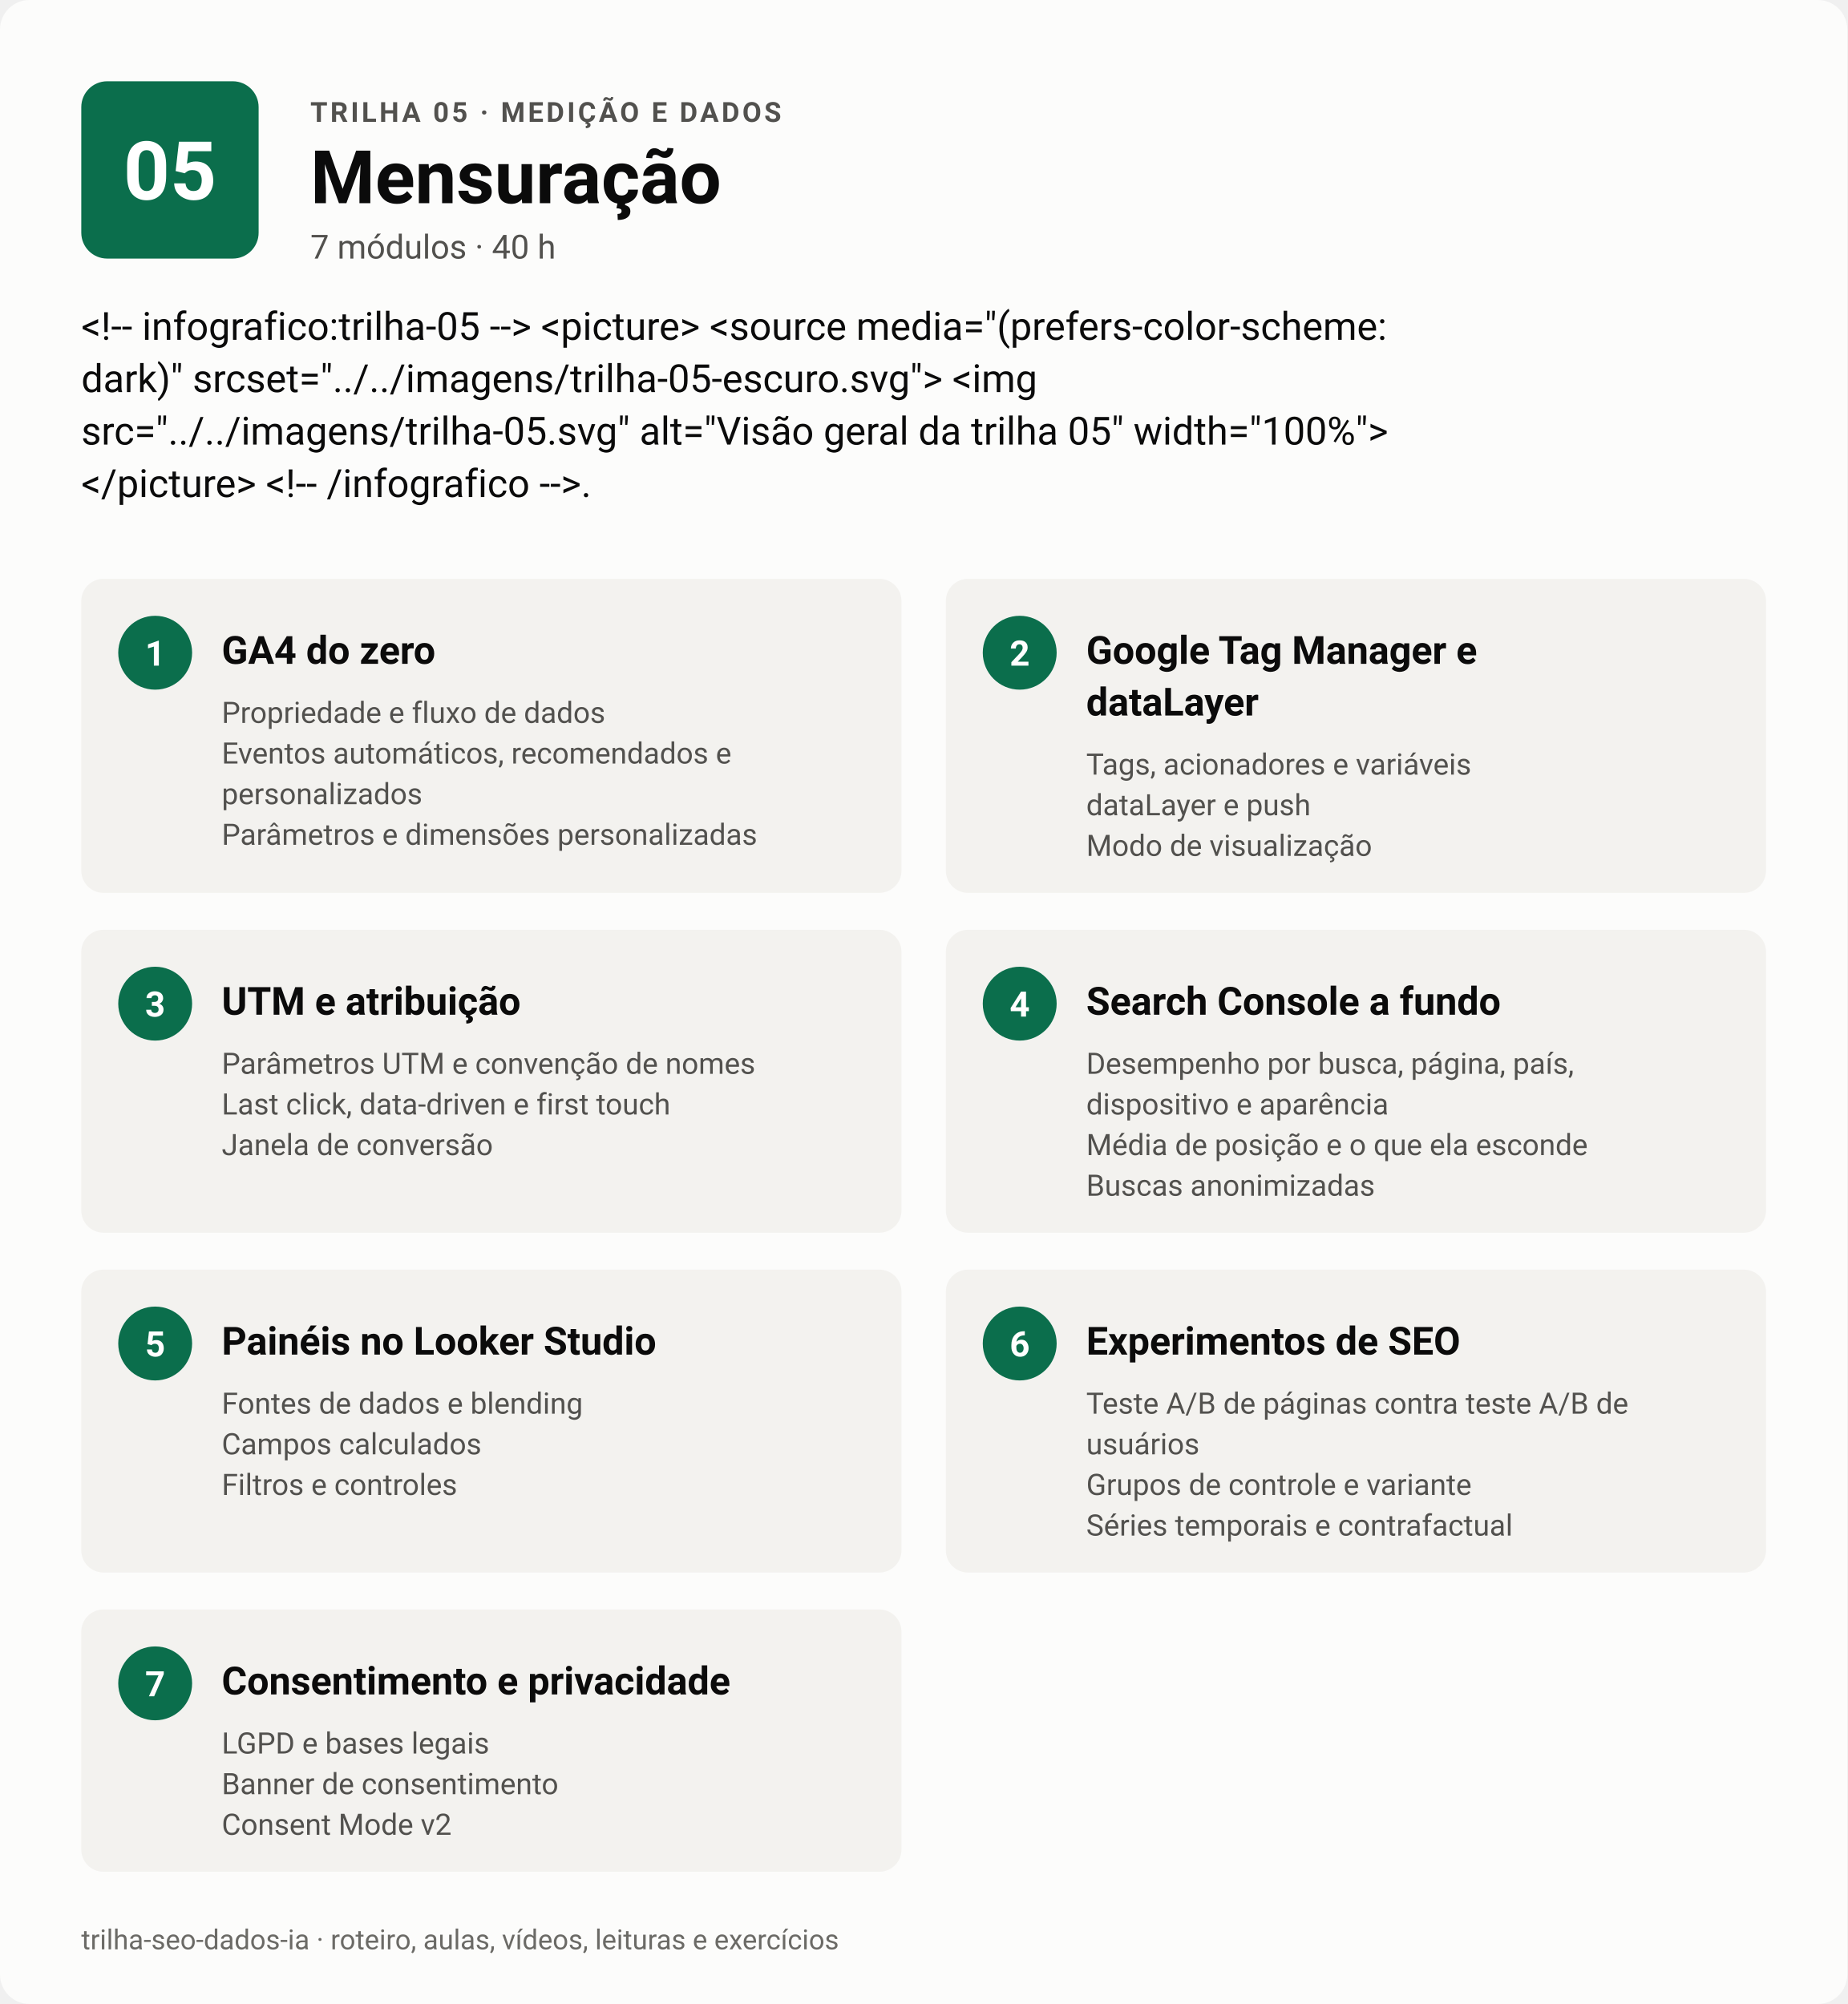
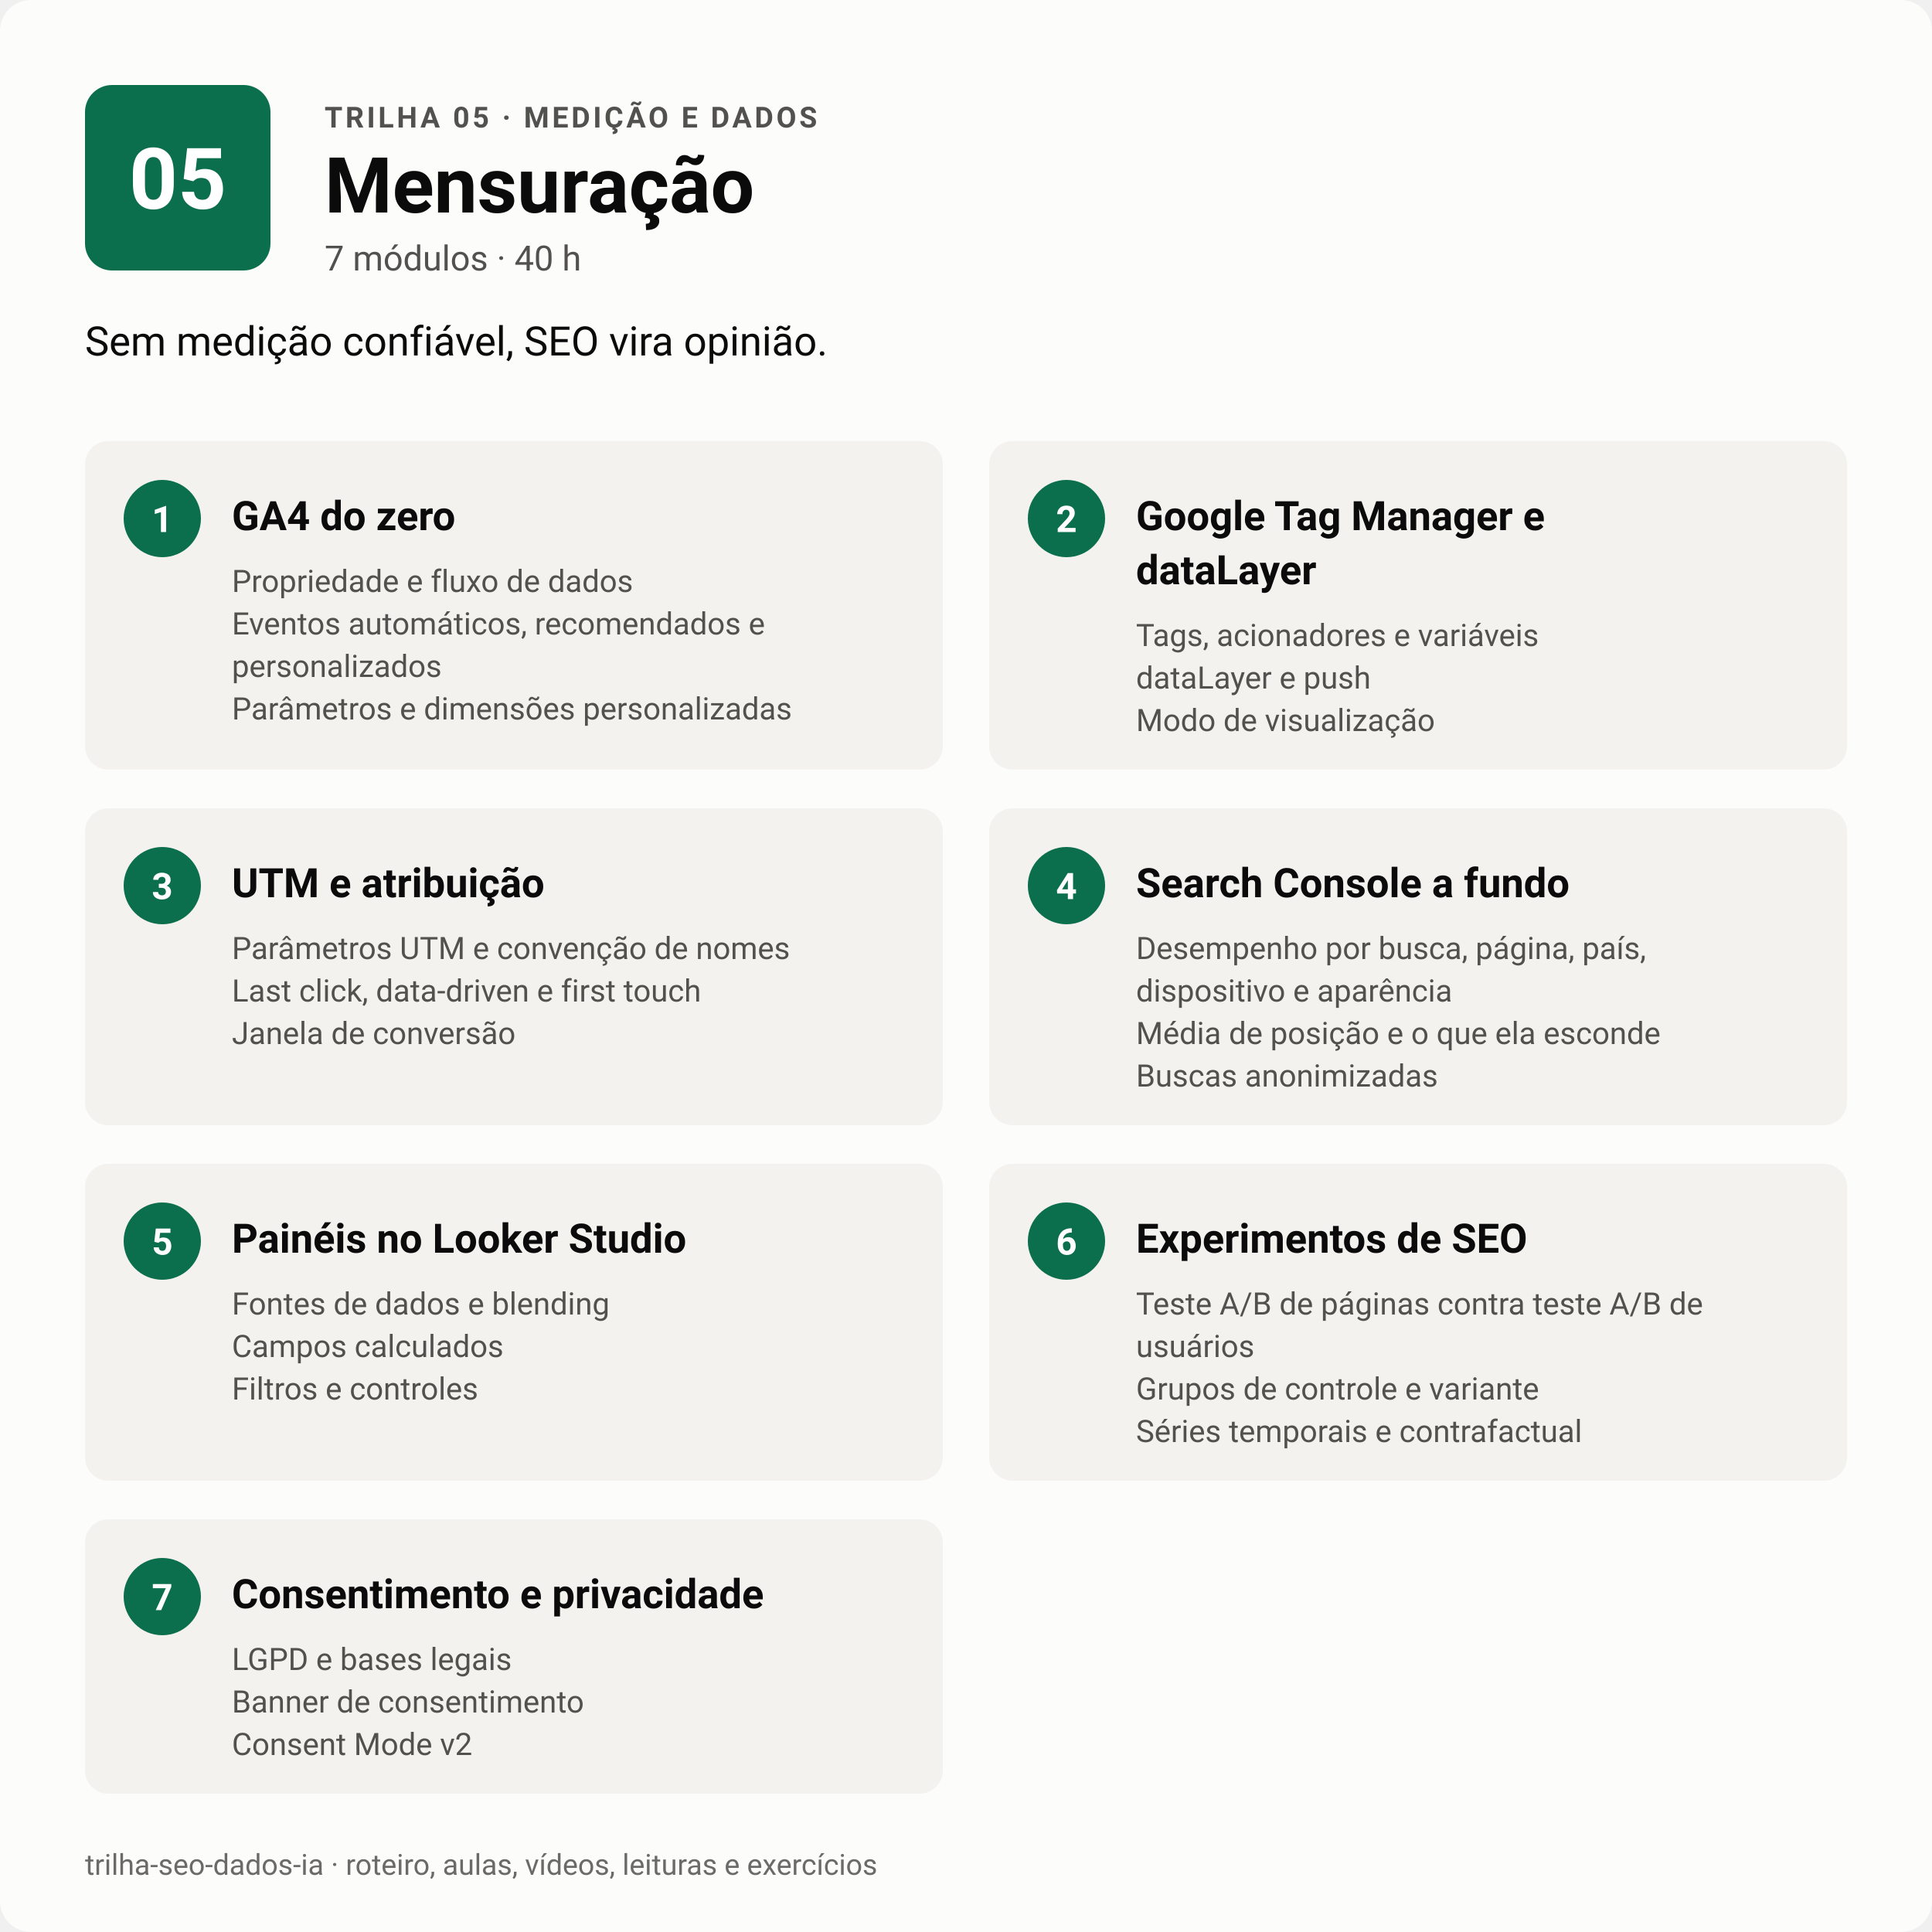
- <svg xmlns="http://www.w3.org/2000/svg" viewBox="0 0 1000 1085" width="1000" height="1085" role="img" aria-label="Trilha 05, Mensuração. Visão geral dos módulos." font-family="-apple-system, BlinkMacSystemFont, 'Segoe UI', Roboto, Helvetica, Arial, sans-serif">
+ <svg xmlns="http://www.w3.org/2000/svg" viewBox="0 0 1000 1000" width="1000" height="1000" role="img" aria-label="Trilha 05, Mensuração. Visão geral dos módulos." font-family="-apple-system, BlinkMacSystemFont, 'Segoe UI', Roboto, Helvetica, Arial, sans-serif">
  <defs>
    <marker id="seta" viewBox="0 0 10 10" refX="9" refY="5" markerWidth="8" markerHeight="8" orient="auto-start-reverse">
      <path d="M 0 0 L 10 5 L 0 10 z" fill="#6b6a66" />
    </marker>
  </defs>
  <rect width="100%" height="100%" rx="16" fill="#fcfcfb" />
  <rect x="44.0" y="44.0" width="96.0" height="96.0" rx="14" fill="#0b6e4c" />
  <text x="92.0" y="108.0" font-size="44" font-weight="700" fill="#ffffff" text-anchor="middle">05</text>
  <text x="168.0" y="66.0" font-size="15" font-weight="600" fill="#52514e" text-anchor="start" letter-spacing="1.5">TRILHA 05 · MEDIÇÃO E DADOS</text>
  <text x="168.0" y="110.0" font-size="40" font-weight="700" fill="#0b0b0b" text-anchor="start">Mensuração</text>
  <text x="168.0" y="140.0" font-size="18" font-weight="400" fill="#52514e" text-anchor="start">7 módulos · 40 h</text>
-   <text x="44.0" y="184.0" font-size="21" font-weight="400" fill="#0b0b0b" text-anchor="start">&lt;!-- infografico:trilha-05 --&gt; &lt;picture&gt; &lt;source media="(prefers-color-scheme:</text>
-   <text x="44.0" y="212.3" font-size="21" font-weight="400" fill="#0b0b0b" text-anchor="start">dark)" srcset="../../imagens/trilha-05-escuro.svg"&gt; &lt;img</text>
-   <text x="44.0" y="240.7" font-size="21" font-weight="400" fill="#0b0b0b" text-anchor="start">src="../../imagens/trilha-05.svg" alt="Visão geral da trilha 05" width="100%"&gt;</text>
-   <text x="44.0" y="269.1" font-size="21" font-weight="400" fill="#0b0b0b" text-anchor="start">&lt;/picture&gt; &lt;!-- /infografico --&gt;.</text>
-   <rect x="44.0" y="313.4" width="444.0" height="170.0" rx="12" fill="#f3f2ef" />
-   <circle cx="84.0" cy="353.4" r="20" fill="#0b6e4c" />
-   <text x="84.0" y="360.4" font-size="19" font-weight="700" fill="#ffffff" text-anchor="middle">1</text>
-   <text x="120.0" y="359.4" font-size="21" font-weight="700" fill="#0b0b0b" text-anchor="start">GA4 do zero</text>
-   <text x="120.0" y="391.4" font-size="16" font-weight="400" fill="#52514e" text-anchor="start">Propriedade e fluxo de dados</text>
-   <text x="120.0" y="413.4" font-size="16" font-weight="400" fill="#52514e" text-anchor="start">Eventos automáticos, recomendados e</text>
-   <text x="120.0" y="435.4" font-size="16" font-weight="400" fill="#52514e" text-anchor="start">personalizados</text>
-   <text x="120.0" y="457.4" font-size="16" font-weight="400" fill="#52514e" text-anchor="start">Parâmetros e dimensões personalizadas</text>
-   <rect x="512.0" y="313.4" width="444.0" height="170.0" rx="12" fill="#f3f2ef" />
-   <circle cx="552.0" cy="353.4" r="20" fill="#0b6e4c" />
-   <text x="552.0" y="360.4" font-size="19" font-weight="700" fill="#ffffff" text-anchor="middle">2</text>
-   <text x="588.0" y="359.4" font-size="21" font-weight="700" fill="#0b0b0b" text-anchor="start">Google Tag Manager e</text>
-   <text x="588.0" y="387.4" font-size="21" font-weight="700" fill="#0b0b0b" text-anchor="start">dataLayer</text>
-   <text x="588.0" y="419.4" font-size="16" font-weight="400" fill="#52514e" text-anchor="start">Tags, acionadores e variáveis</text>
-   <text x="588.0" y="441.4" font-size="16" font-weight="400" fill="#52514e" text-anchor="start">dataLayer e push</text>
-   <text x="588.0" y="463.4" font-size="16" font-weight="400" fill="#52514e" text-anchor="start">Modo de visualização</text>
-   <rect x="44.0" y="503.4" width="444.0" height="164.0" rx="12" fill="#f3f2ef" />
-   <circle cx="84.0" cy="543.4" r="20" fill="#0b6e4c" />
-   <text x="84.0" y="550.4" font-size="19" font-weight="700" fill="#ffffff" text-anchor="middle">3</text>
-   <text x="120.0" y="549.4" font-size="21" font-weight="700" fill="#0b0b0b" text-anchor="start">UTM e atribuição</text>
-   <text x="120.0" y="581.4" font-size="16" font-weight="400" fill="#52514e" text-anchor="start">Parâmetros UTM e convenção de nomes</text>
-   <text x="120.0" y="603.4" font-size="16" font-weight="400" fill="#52514e" text-anchor="start">Last click, data-driven e first touch</text>
-   <text x="120.0" y="625.4" font-size="16" font-weight="400" fill="#52514e" text-anchor="start">Janela de conversão</text>
-   <rect x="512.0" y="503.4" width="444.0" height="164.0" rx="12" fill="#f3f2ef" />
-   <circle cx="552.0" cy="543.4" r="20" fill="#0b6e4c" />
-   <text x="552.0" y="550.4" font-size="19" font-weight="700" fill="#ffffff" text-anchor="middle">4</text>
-   <text x="588.0" y="549.4" font-size="21" font-weight="700" fill="#0b0b0b" text-anchor="start">Search Console a fundo</text>
-   <text x="588.0" y="581.4" font-size="16" font-weight="400" fill="#52514e" text-anchor="start">Desempenho por busca, página, país,</text>
-   <text x="588.0" y="603.4" font-size="16" font-weight="400" fill="#52514e" text-anchor="start">dispositivo e aparência</text>
-   <text x="588.0" y="625.4" font-size="16" font-weight="400" fill="#52514e" text-anchor="start">Média de posição e o que ela esconde</text>
-   <text x="588.0" y="647.4" font-size="16" font-weight="400" fill="#52514e" text-anchor="start">Buscas anonimizadas</text>
-   <rect x="44.0" y="687.4" width="444.0" height="164.0" rx="12" fill="#f3f2ef" />
-   <circle cx="84.0" cy="727.4" r="20" fill="#0b6e4c" />
-   <text x="84.0" y="734.4" font-size="19" font-weight="700" fill="#ffffff" text-anchor="middle">5</text>
-   <text x="120.0" y="733.4" font-size="21" font-weight="700" fill="#0b0b0b" text-anchor="start">Painéis no Looker Studio</text>
-   <text x="120.0" y="765.4" font-size="16" font-weight="400" fill="#52514e" text-anchor="start">Fontes de dados e blending</text>
-   <text x="120.0" y="787.4" font-size="16" font-weight="400" fill="#52514e" text-anchor="start">Campos calculados</text>
-   <text x="120.0" y="809.4" font-size="16" font-weight="400" fill="#52514e" text-anchor="start">Filtros e controles</text>
-   <rect x="512.0" y="687.4" width="444.0" height="164.0" rx="12" fill="#f3f2ef" />
-   <circle cx="552.0" cy="727.4" r="20" fill="#0b6e4c" />
-   <text x="552.0" y="734.4" font-size="19" font-weight="700" fill="#ffffff" text-anchor="middle">6</text>
-   <text x="588.0" y="733.4" font-size="21" font-weight="700" fill="#0b0b0b" text-anchor="start">Experimentos de SEO</text>
-   <text x="588.0" y="765.4" font-size="16" font-weight="400" fill="#52514e" text-anchor="start">Teste A/B de páginas contra teste A/B de</text>
-   <text x="588.0" y="787.4" font-size="16" font-weight="400" fill="#52514e" text-anchor="start">usuários</text>
-   <text x="588.0" y="809.4" font-size="16" font-weight="400" fill="#52514e" text-anchor="start">Grupos de controle e variante</text>
-   <text x="588.0" y="831.4" font-size="16" font-weight="400" fill="#52514e" text-anchor="start">Séries temporais e contrafactual</text>
-   <rect x="44.0" y="871.4" width="444.0" height="142.0" rx="12" fill="#f3f2ef" />
-   <circle cx="84.0" cy="911.4" r="20" fill="#0b6e4c" />
-   <text x="84.0" y="918.4" font-size="19" font-weight="700" fill="#ffffff" text-anchor="middle">7</text>
-   <text x="120.0" y="917.4" font-size="21" font-weight="700" fill="#0b0b0b" text-anchor="start">Consentimento e privacidade</text>
-   <text x="120.0" y="949.4" font-size="16" font-weight="400" fill="#52514e" text-anchor="start">LGPD e bases legais</text>
-   <text x="120.0" y="971.4" font-size="16" font-weight="400" fill="#52514e" text-anchor="start">Banner de consentimento</text>
-   <text x="120.0" y="993.4" font-size="16" font-weight="400" fill="#52514e" text-anchor="start">Consent Mode v2</text>
-   <text x="44.0" y="1055.4" font-size="15" font-weight="400" fill="#6b6a66" text-anchor="start">trilha-seo-dados-ia · roteiro, aulas, vídeos, leituras e exercícios</text>
+   <text x="44.0" y="184.0" font-size="21" font-weight="400" fill="#0b0b0b" text-anchor="start">Sem medição confiável, SEO vira opinião.</text>
+   <rect x="44.0" y="228.3" width="444.0" height="170.0" rx="12" fill="#f3f2ef" />
+   <circle cx="84.0" cy="268.4" r="20" fill="#0b6e4c" />
+   <text x="84.0" y="275.4" font-size="19" font-weight="700" fill="#ffffff" text-anchor="middle">1</text>
+   <text x="120.0" y="274.4" font-size="21" font-weight="700" fill="#0b0b0b" text-anchor="start">GA4 do zero</text>
+   <text x="120.0" y="306.4" font-size="16" font-weight="400" fill="#52514e" text-anchor="start">Propriedade e fluxo de dados</text>
+   <text x="120.0" y="328.4" font-size="16" font-weight="400" fill="#52514e" text-anchor="start">Eventos automáticos, recomendados e</text>
+   <text x="120.0" y="350.4" font-size="16" font-weight="400" fill="#52514e" text-anchor="start">personalizados</text>
+   <text x="120.0" y="372.4" font-size="16" font-weight="400" fill="#52514e" text-anchor="start">Parâmetros e dimensões personalizadas</text>
+   <rect x="512.0" y="228.3" width="444.0" height="170.0" rx="12" fill="#f3f2ef" />
+   <circle cx="552.0" cy="268.4" r="20" fill="#0b6e4c" />
+   <text x="552.0" y="275.4" font-size="19" font-weight="700" fill="#ffffff" text-anchor="middle">2</text>
+   <text x="588.0" y="274.4" font-size="21" font-weight="700" fill="#0b0b0b" text-anchor="start">Google Tag Manager e</text>
+   <text x="588.0" y="302.4" font-size="21" font-weight="700" fill="#0b0b0b" text-anchor="start">dataLayer</text>
+   <text x="588.0" y="334.4" font-size="16" font-weight="400" fill="#52514e" text-anchor="start">Tags, acionadores e variáveis</text>
+   <text x="588.0" y="356.4" font-size="16" font-weight="400" fill="#52514e" text-anchor="start">dataLayer e push</text>
+   <text x="588.0" y="378.4" font-size="16" font-weight="400" fill="#52514e" text-anchor="start">Modo de visualização</text>
+   <rect x="44.0" y="418.4" width="444.0" height="164.0" rx="12" fill="#f3f2ef" />
+   <circle cx="84.0" cy="458.4" r="20" fill="#0b6e4c" />
+   <text x="84.0" y="465.4" font-size="19" font-weight="700" fill="#ffffff" text-anchor="middle">3</text>
+   <text x="120.0" y="464.4" font-size="21" font-weight="700" fill="#0b0b0b" text-anchor="start">UTM e atribuição</text>
+   <text x="120.0" y="496.4" font-size="16" font-weight="400" fill="#52514e" text-anchor="start">Parâmetros UTM e convenção de nomes</text>
+   <text x="120.0" y="518.4" font-size="16" font-weight="400" fill="#52514e" text-anchor="start">Last click, data-driven e first touch</text>
+   <text x="120.0" y="540.4" font-size="16" font-weight="400" fill="#52514e" text-anchor="start">Janela de conversão</text>
+   <rect x="512.0" y="418.4" width="444.0" height="164.0" rx="12" fill="#f3f2ef" />
+   <circle cx="552.0" cy="458.4" r="20" fill="#0b6e4c" />
+   <text x="552.0" y="465.4" font-size="19" font-weight="700" fill="#ffffff" text-anchor="middle">4</text>
+   <text x="588.0" y="464.4" font-size="21" font-weight="700" fill="#0b0b0b" text-anchor="start">Search Console a fundo</text>
+   <text x="588.0" y="496.4" font-size="16" font-weight="400" fill="#52514e" text-anchor="start">Desempenho por busca, página, país,</text>
+   <text x="588.0" y="518.4" font-size="16" font-weight="400" fill="#52514e" text-anchor="start">dispositivo e aparência</text>
+   <text x="588.0" y="540.4" font-size="16" font-weight="400" fill="#52514e" text-anchor="start">Média de posição e o que ela esconde</text>
+   <text x="588.0" y="562.4" font-size="16" font-weight="400" fill="#52514e" text-anchor="start">Buscas anonimizadas</text>
+   <rect x="44.0" y="602.4" width="444.0" height="164.0" rx="12" fill="#f3f2ef" />
+   <circle cx="84.0" cy="642.4" r="20" fill="#0b6e4c" />
+   <text x="84.0" y="649.4" font-size="19" font-weight="700" fill="#ffffff" text-anchor="middle">5</text>
+   <text x="120.0" y="648.4" font-size="21" font-weight="700" fill="#0b0b0b" text-anchor="start">Painéis no Looker Studio</text>
+   <text x="120.0" y="680.4" font-size="16" font-weight="400" fill="#52514e" text-anchor="start">Fontes de dados e blending</text>
+   <text x="120.0" y="702.4" font-size="16" font-weight="400" fill="#52514e" text-anchor="start">Campos calculados</text>
+   <text x="120.0" y="724.4" font-size="16" font-weight="400" fill="#52514e" text-anchor="start">Filtros e controles</text>
+   <rect x="512.0" y="602.4" width="444.0" height="164.0" rx="12" fill="#f3f2ef" />
+   <circle cx="552.0" cy="642.4" r="20" fill="#0b6e4c" />
+   <text x="552.0" y="649.4" font-size="19" font-weight="700" fill="#ffffff" text-anchor="middle">6</text>
+   <text x="588.0" y="648.4" font-size="21" font-weight="700" fill="#0b0b0b" text-anchor="start">Experimentos de SEO</text>
+   <text x="588.0" y="680.4" font-size="16" font-weight="400" fill="#52514e" text-anchor="start">Teste A/B de páginas contra teste A/B de</text>
+   <text x="588.0" y="702.4" font-size="16" font-weight="400" fill="#52514e" text-anchor="start">usuários</text>
+   <text x="588.0" y="724.4" font-size="16" font-weight="400" fill="#52514e" text-anchor="start">Grupos de controle e variante</text>
+   <text x="588.0" y="746.4" font-size="16" font-weight="400" fill="#52514e" text-anchor="start">Séries temporais e contrafactual</text>
+   <rect x="44.0" y="786.4" width="444.0" height="142.0" rx="12" fill="#f3f2ef" />
+   <circle cx="84.0" cy="826.4" r="20" fill="#0b6e4c" />
+   <text x="84.0" y="833.4" font-size="19" font-weight="700" fill="#ffffff" text-anchor="middle">7</text>
+   <text x="120.0" y="832.4" font-size="21" font-weight="700" fill="#0b0b0b" text-anchor="start">Consentimento e privacidade</text>
+   <text x="120.0" y="864.4" font-size="16" font-weight="400" fill="#52514e" text-anchor="start">LGPD e bases legais</text>
+   <text x="120.0" y="886.4" font-size="16" font-weight="400" fill="#52514e" text-anchor="start">Banner de consentimento</text>
+   <text x="120.0" y="908.4" font-size="16" font-weight="400" fill="#52514e" text-anchor="start">Consent Mode v2</text>
+   <text x="44.0" y="970.4" font-size="15" font-weight="400" fill="#6b6a66" text-anchor="start">trilha-seo-dados-ia · roteiro, aulas, vídeos, leituras e exercícios</text>
</svg>
